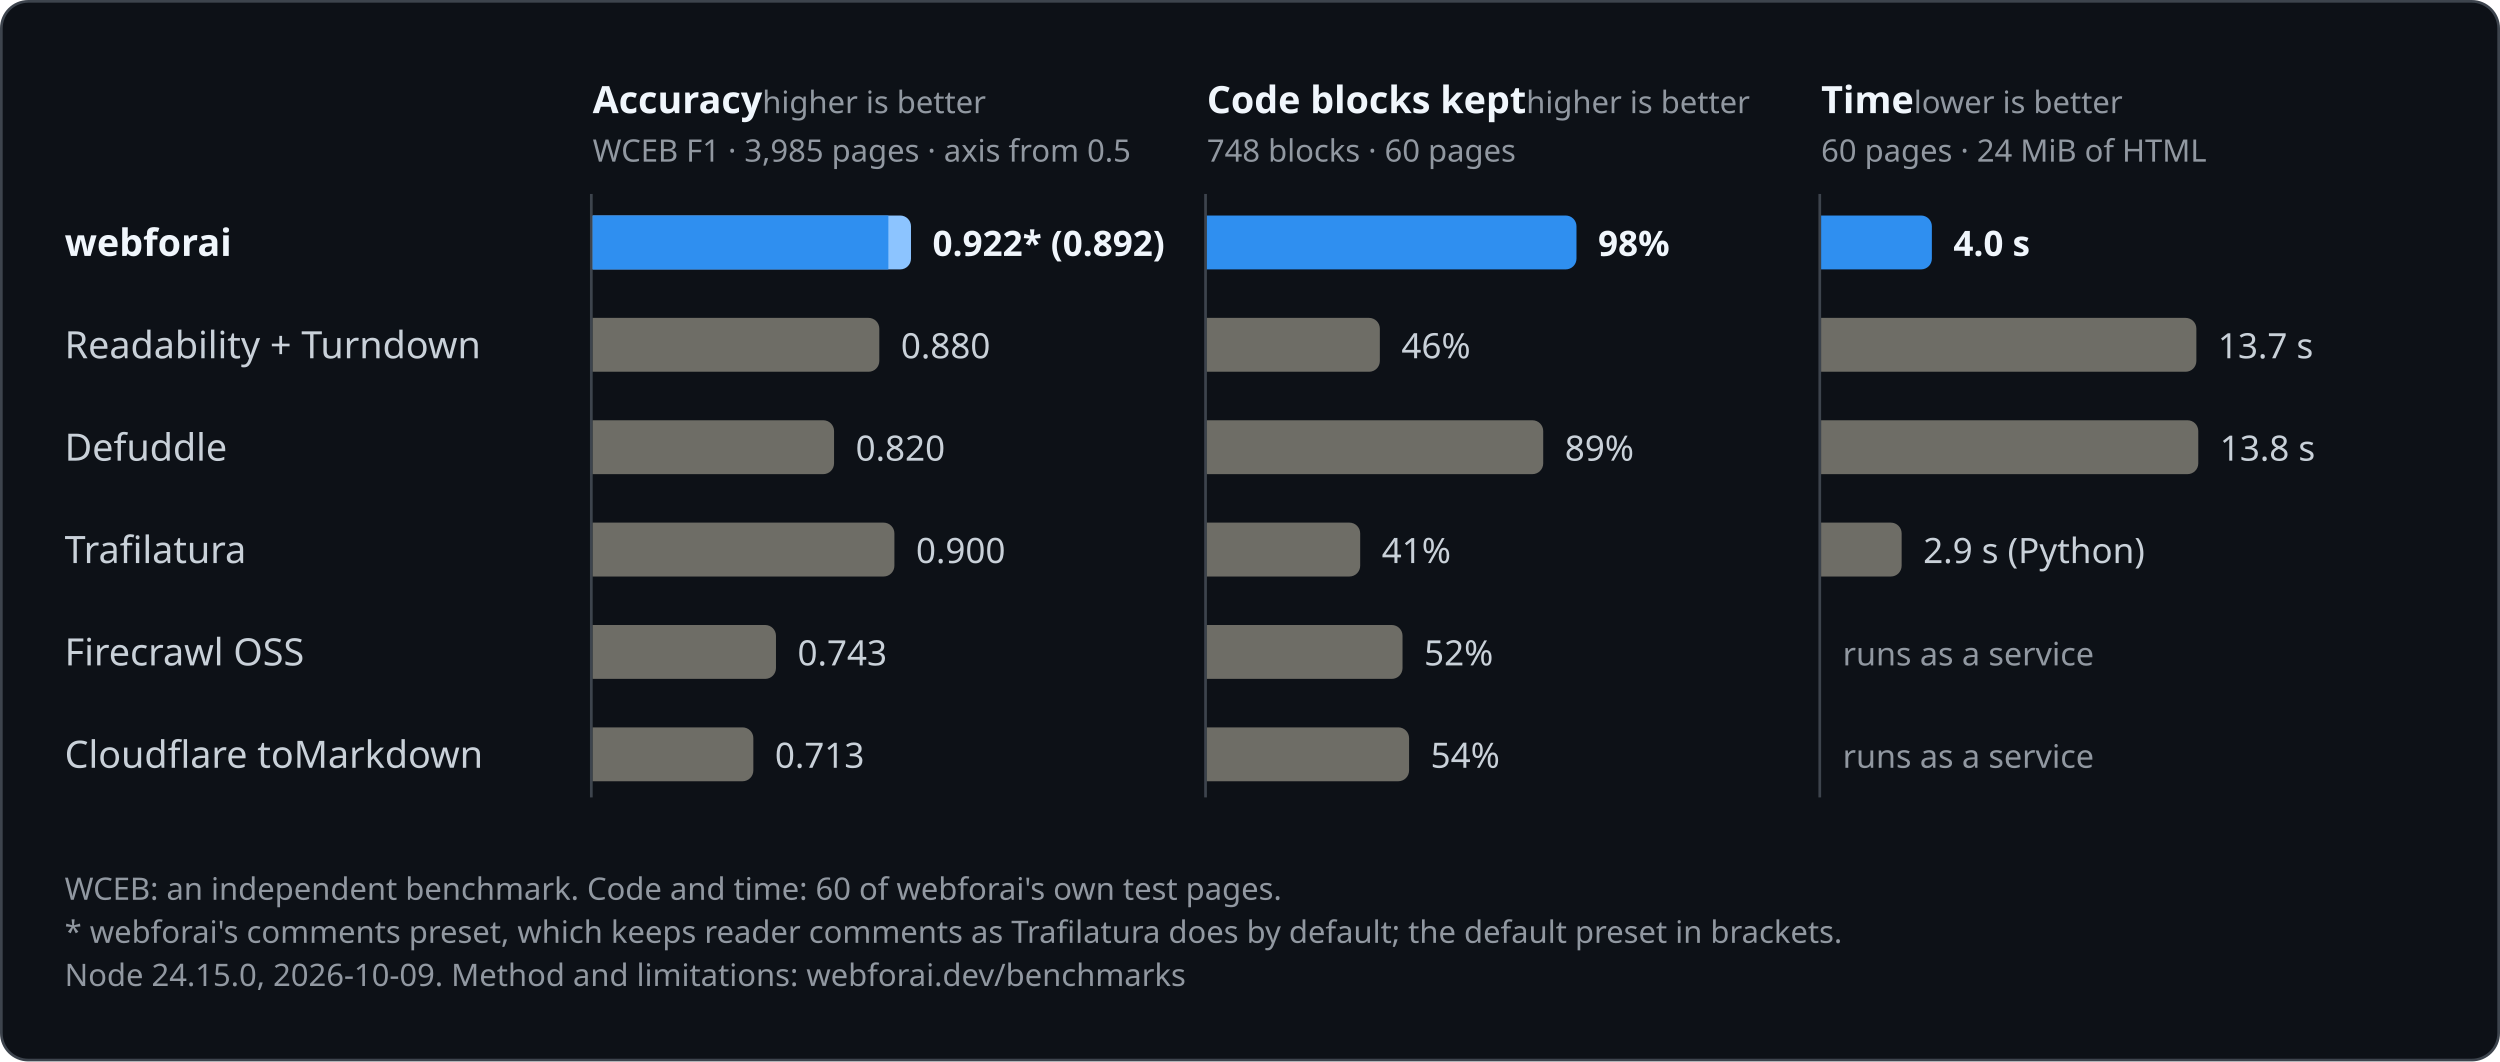
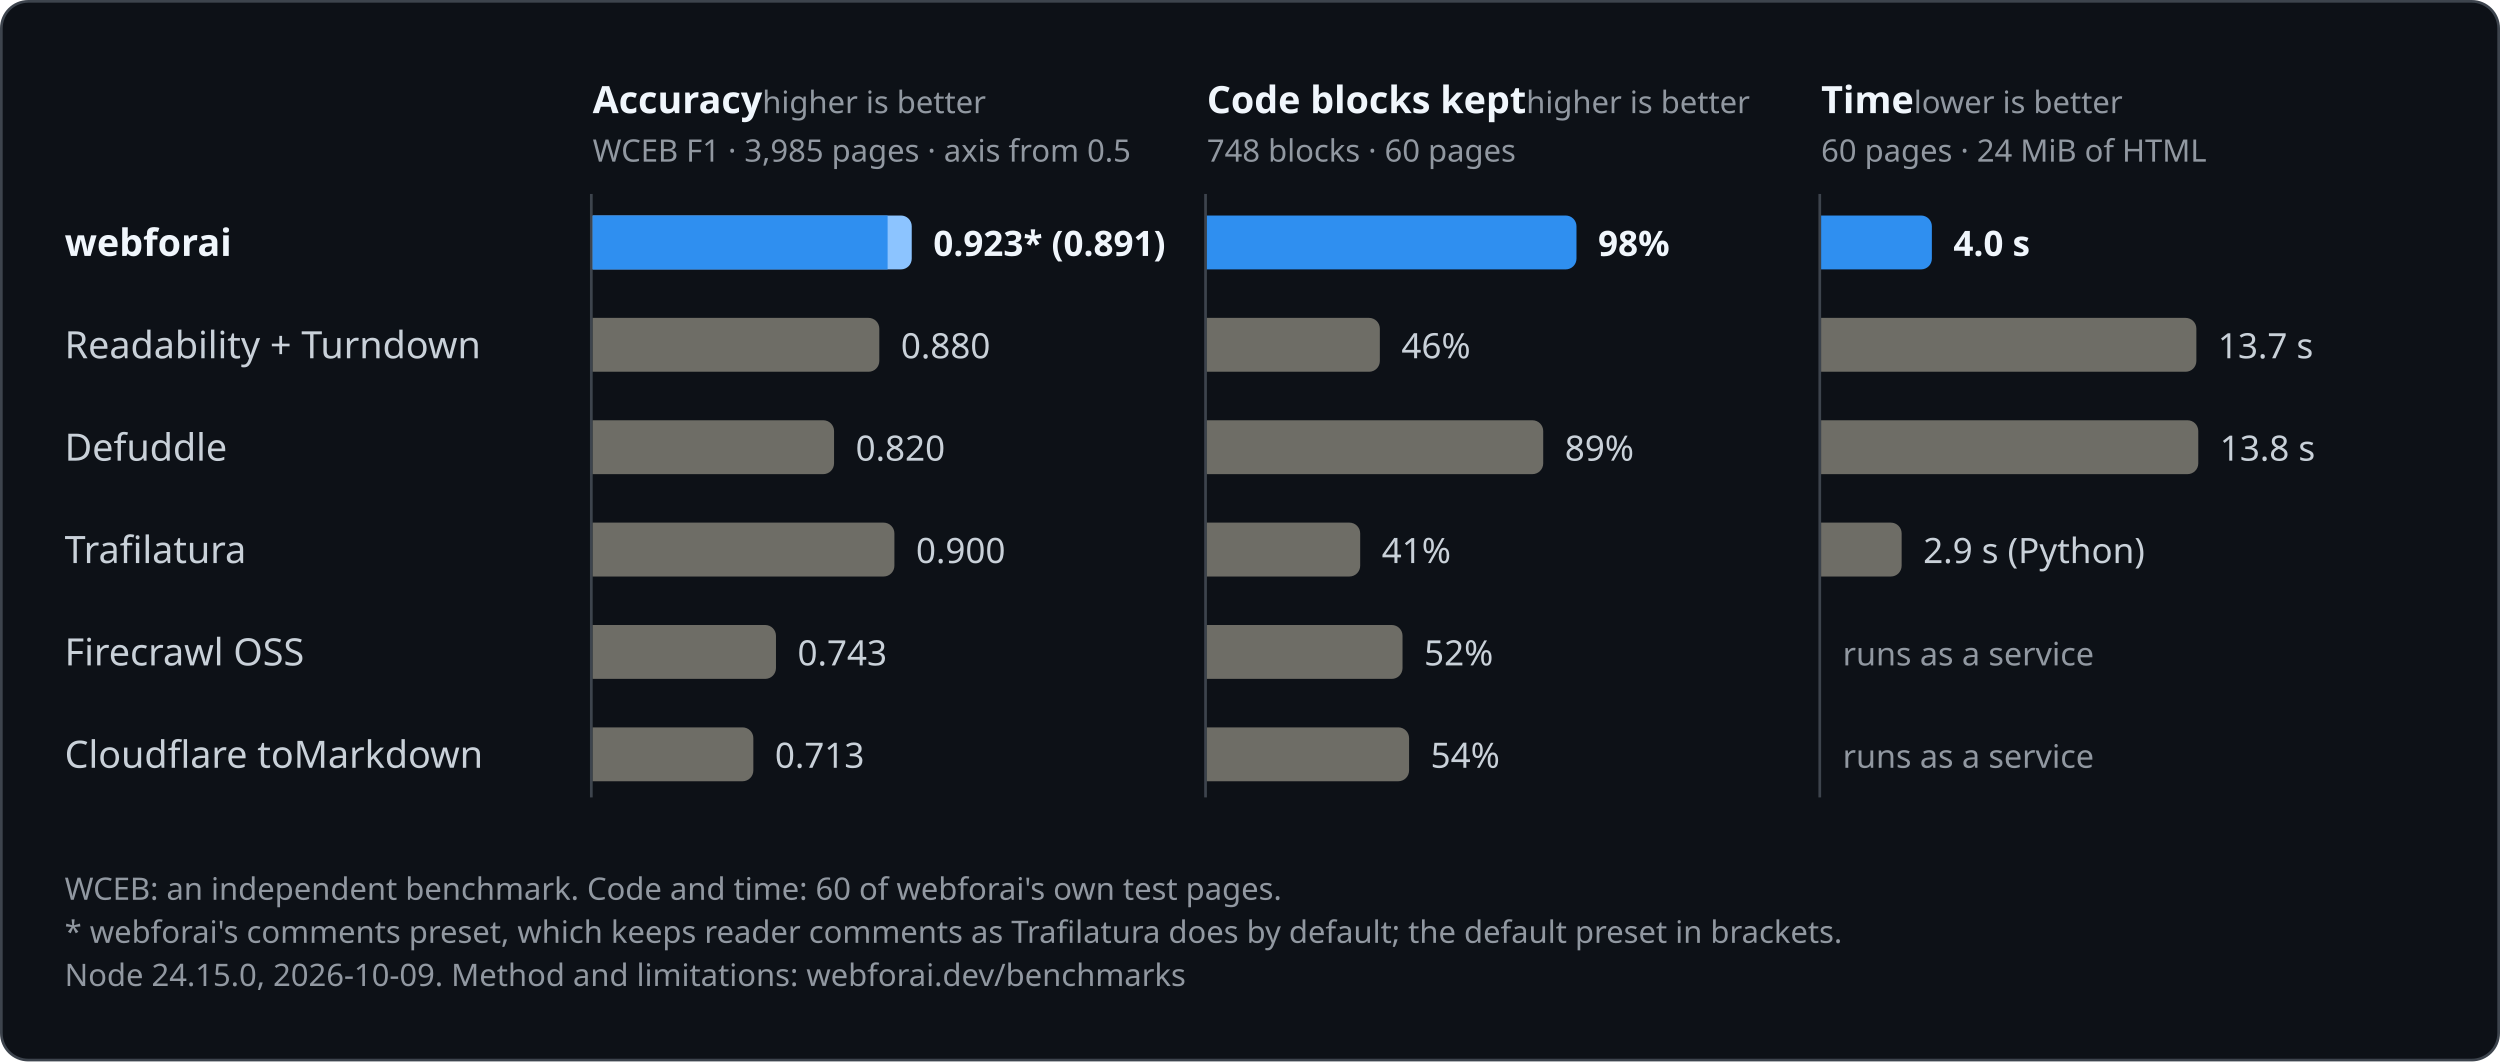
<svg xmlns="http://www.w3.org/2000/svg" width="928" height="394" viewBox="0 0 928 394" role="img" aria-labelledby="t d" font-family="-apple-system, BlinkMacSystemFont, &quot;Segoe UI&quot;, &quot;Noto Sans&quot;, Helvetica, Arial, sans-serif">
  <rect x="0.5" y="0.5" width="927" height="393" rx="10" fill="#0d1117" stroke="#3d444d" />
  <g transform="translate(24 22)">
    <text x="196" y="20" font-size="14" fill="#f0f6fc" font-weight="600">Accuracy<tspan font-size="11.5" font-weight="400" fill="#9198a1">  higher is better</tspan>
    </text>
    <text x="196" y="38" font-size="11.5" fill="#9198a1">WCEB F1 · 3,985 pages · axis from 0.5</text>
    <line x1="195.5" y1="50" x2="195.5" y2="274" stroke="#3d444d" stroke-width="1" />
-     <path d="M196 58h114.16a4 4 0 0 1 4 4v12a4 4 0 0 1 -4 4h-114.16z" fill="#8cc4ff" />
-     <rect x="196" y="58" width="109.76" height="20" fill="#2f8ff0" />
-     <text x="322.16" y="73" font-size="13" fill="#f0f6fc" font-weight="600" style="font-variant-numeric:tabular-nums">0.922* (0.892)</text>
+     <path d="M196 58h114.44a4 4 0 0 1 4 4v12a4 4 0 0 1 -4 4h-114.44z" fill="#8cc4ff" />
+     <rect x="196" y="58" width="109.48" height="20" fill="#2f8ff0" />
+     <text x="322.44" y="73" font-size="13" fill="#f0f6fc" font-weight="600" style="font-variant-numeric:tabular-nums">0.923* (0.891)</text>
    <path d="M196 96h102.40a4 4 0 0 1 4 4v12a4 4 0 0 1 -4 4h-102.40z" fill="#6e6d66" />
    <text x="310.40" y="111" font-size="13" fill="#c9d1d9" style="font-variant-numeric:tabular-nums">0.880</text>
    <path d="M196 134h85.60a4 4 0 0 1 4 4v12a4 4 0 0 1 -4 4h-85.60z" fill="#6e6d66" />
    <text x="293.60" y="149" font-size="13" fill="#c9d1d9" style="font-variant-numeric:tabular-nums">0.820</text>
    <path d="M196 172h108.00a4 4 0 0 1 4 4v12a4 4 0 0 1 -4 4h-108.00z" fill="#6e6d66" />
    <text x="316.00" y="187" font-size="13" fill="#c9d1d9" style="font-variant-numeric:tabular-nums">0.900</text>
    <path d="M196 210h64.04a4 4 0 0 1 4 4v12a4 4 0 0 1 -4 4h-64.04z" fill="#6e6d66" />
    <text x="272.04" y="225" font-size="13" fill="#c9d1d9" style="font-variant-numeric:tabular-nums">0.743</text>
    <path d="M196 248h55.64a4 4 0 0 1 4 4v12a4 4 0 0 1 -4 4h-55.64z" fill="#6e6d66" />
    <text x="263.64" y="263" font-size="13" fill="#c9d1d9" style="font-variant-numeric:tabular-nums">0.713</text>
    <text x="424" y="20" font-size="14" fill="#f0f6fc" font-weight="600">Code blocks kept<tspan font-size="11.5" font-weight="400" fill="#9198a1">  higher is better</tspan>
    </text>
    <text x="424" y="38" font-size="11.5" fill="#9198a1">748 blocks · 60 pages</text>
    <line x1="423.5" y1="50" x2="423.5" y2="274" stroke="#3d444d" stroke-width="1" />
    <path d="M424 58h133.19a4 4 0 0 1 4 4v12a4 4 0 0 1 -4 4h-133.19z" fill="#2f8ff0" />
    <text x="569.19" y="73" font-size="13" fill="#f0f6fc" font-weight="600" style="font-variant-numeric:tabular-nums">98%</text>
    <path d="M424 96h60.20a4 4 0 0 1 4 4v12a4 4 0 0 1 -4 4h-60.20z" fill="#6e6d66" />
    <text x="496.20" y="111" font-size="13" fill="#c9d1d9" style="font-variant-numeric:tabular-nums">46%</text>
    <path d="M424 134h120.84a4 4 0 0 1 4 4v12a4 4 0 0 1 -4 4h-120.84z" fill="#6e6d66" />
    <text x="556.84" y="149" font-size="13" fill="#c9d1d9" style="font-variant-numeric:tabular-nums">89%</text>
    <path d="M424 172h52.90a4 4 0 0 1 4 4v12a4 4 0 0 1 -4 4h-52.90z" fill="#6e6d66" />
    <text x="488.90" y="187" font-size="13" fill="#c9d1d9" style="font-variant-numeric:tabular-nums">41%</text>
    <path d="M424 210h68.62a4 4 0 0 1 4 4v12a4 4 0 0 1 -4 4h-68.62z" fill="#6e6d66" />
    <text x="504.62" y="225" font-size="13" fill="#c9d1d9" style="font-variant-numeric:tabular-nums">52%</text>
    <path d="M424 248h71.05a4 4 0 0 1 4 4v12a4 4 0 0 1 -4 4h-71.05z" fill="#6e6d66" />
    <text x="507.05" y="263" font-size="13" fill="#c9d1d9" style="font-variant-numeric:tabular-nums">54%</text>
    <text x="652" y="20" font-size="14" fill="#f0f6fc" font-weight="600">Time<tspan font-size="11.5" font-weight="400" fill="#9198a1">  lower is better</tspan>
    </text>
    <text x="652" y="38" font-size="11.5" fill="#9198a1">60 pages · 24 MiB of HTML</text>
    <line x1="651.5" y1="50" x2="651.5" y2="274" stroke="#3d444d" stroke-width="1" />
    <path d="M652 58h37.11a4 4 0 0 1 4 4v12a4 4 0 0 1 -4 4h-37.11z" fill="#2f8ff0" />
    <text x="701.11" y="73" font-size="13" fill="#f0f6fc" font-weight="600" style="font-variant-numeric:tabular-nums">4.0 s</text>
    <path d="M652 96h135.29a4 4 0 0 1 4 4v12a4 4 0 0 1 -4 4h-135.29z" fill="#6e6d66" />
    <text x="799.29" y="111" font-size="13" fill="#c9d1d9" style="font-variant-numeric:tabular-nums">13.7 s</text>
    <path d="M652 134h136.00a4 4 0 0 1 4 4v12a4 4 0 0 1 -4 4h-136.00z" fill="#6e6d66" />
    <text x="800.00" y="149" font-size="13" fill="#c9d1d9" style="font-variant-numeric:tabular-nums">13.8 s</text>
    <path d="M652 172h25.89a4 4 0 0 1 4 4v12a4 4 0 0 1 -4 4h-25.89z" fill="#6e6d66" />
    <text x="689.89" y="187" font-size="13" fill="#c9d1d9" style="font-variant-numeric:tabular-nums">2.9 s (Python)</text>
    <text x="660" y="225" font-size="12" fill="#9198a1">runs as a service</text>
    <text x="660" y="263" font-size="12" fill="#9198a1">runs as a service</text>
    <text x="0" y="73" font-size="14" fill="#f0f6fc" font-weight="600">webforai</text>
    <text x="0" y="111" font-size="14" fill="#c9d1d9">Readability + Turndown</text>
    <text x="0" y="149" font-size="14" fill="#c9d1d9">Defuddle</text>
    <text x="0" y="187" font-size="14" fill="#c9d1d9">Trafilatura</text>
    <text x="0" y="225" font-size="14" fill="#c9d1d9">Firecrawl OSS</text>
    <text x="0" y="263" font-size="14" fill="#c9d1d9">Cloudflare toMarkdown</text>
    <text x="0" y="312" font-size="11.5" fill="#9198a1">WCEB: an independent benchmark. Code and time: 60 of webforai's own test pages.</text>
    <text x="0" y="328" font-size="11.5" fill="#9198a1">* webforai's comments preset, which keeps reader comments as Trafilatura does by default; the default preset in brackets.</text>
    <text x="0" y="344" font-size="11.5" fill="#9198a1">Node 24.15.0, 2026-10-09. Method and limitations: webforai.dev/benchmarks</text>
  </g>
</svg>
